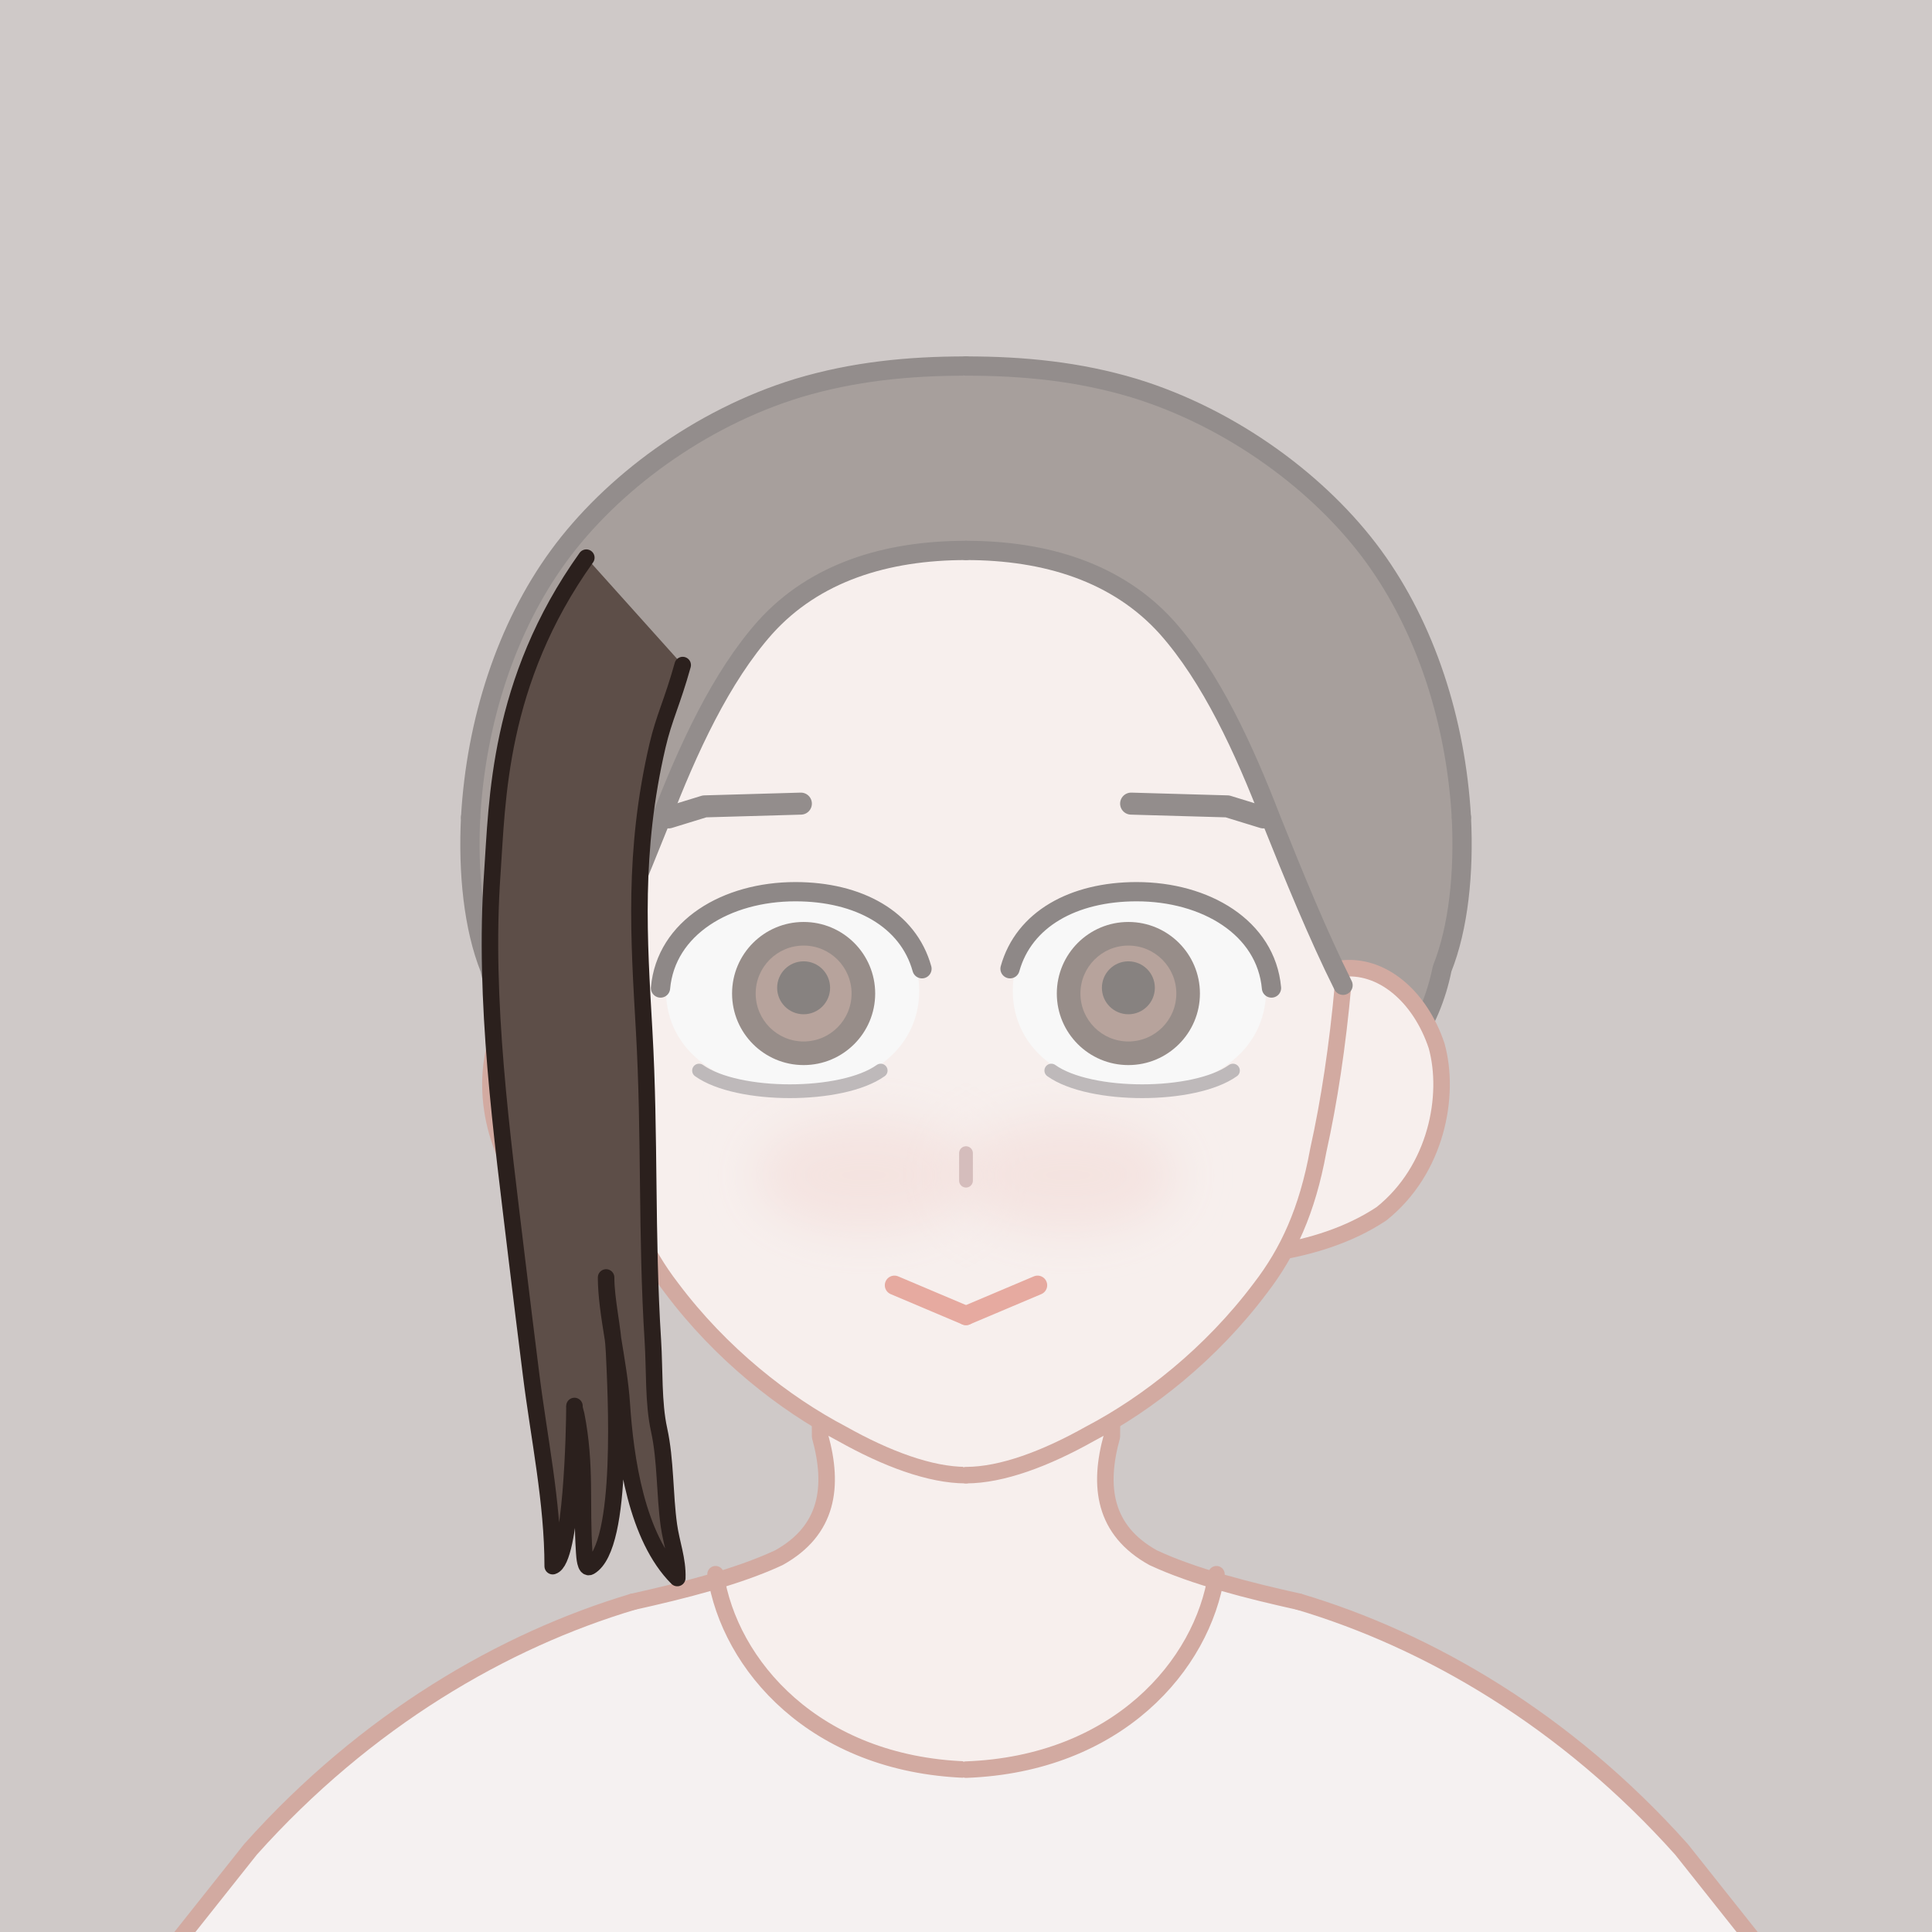
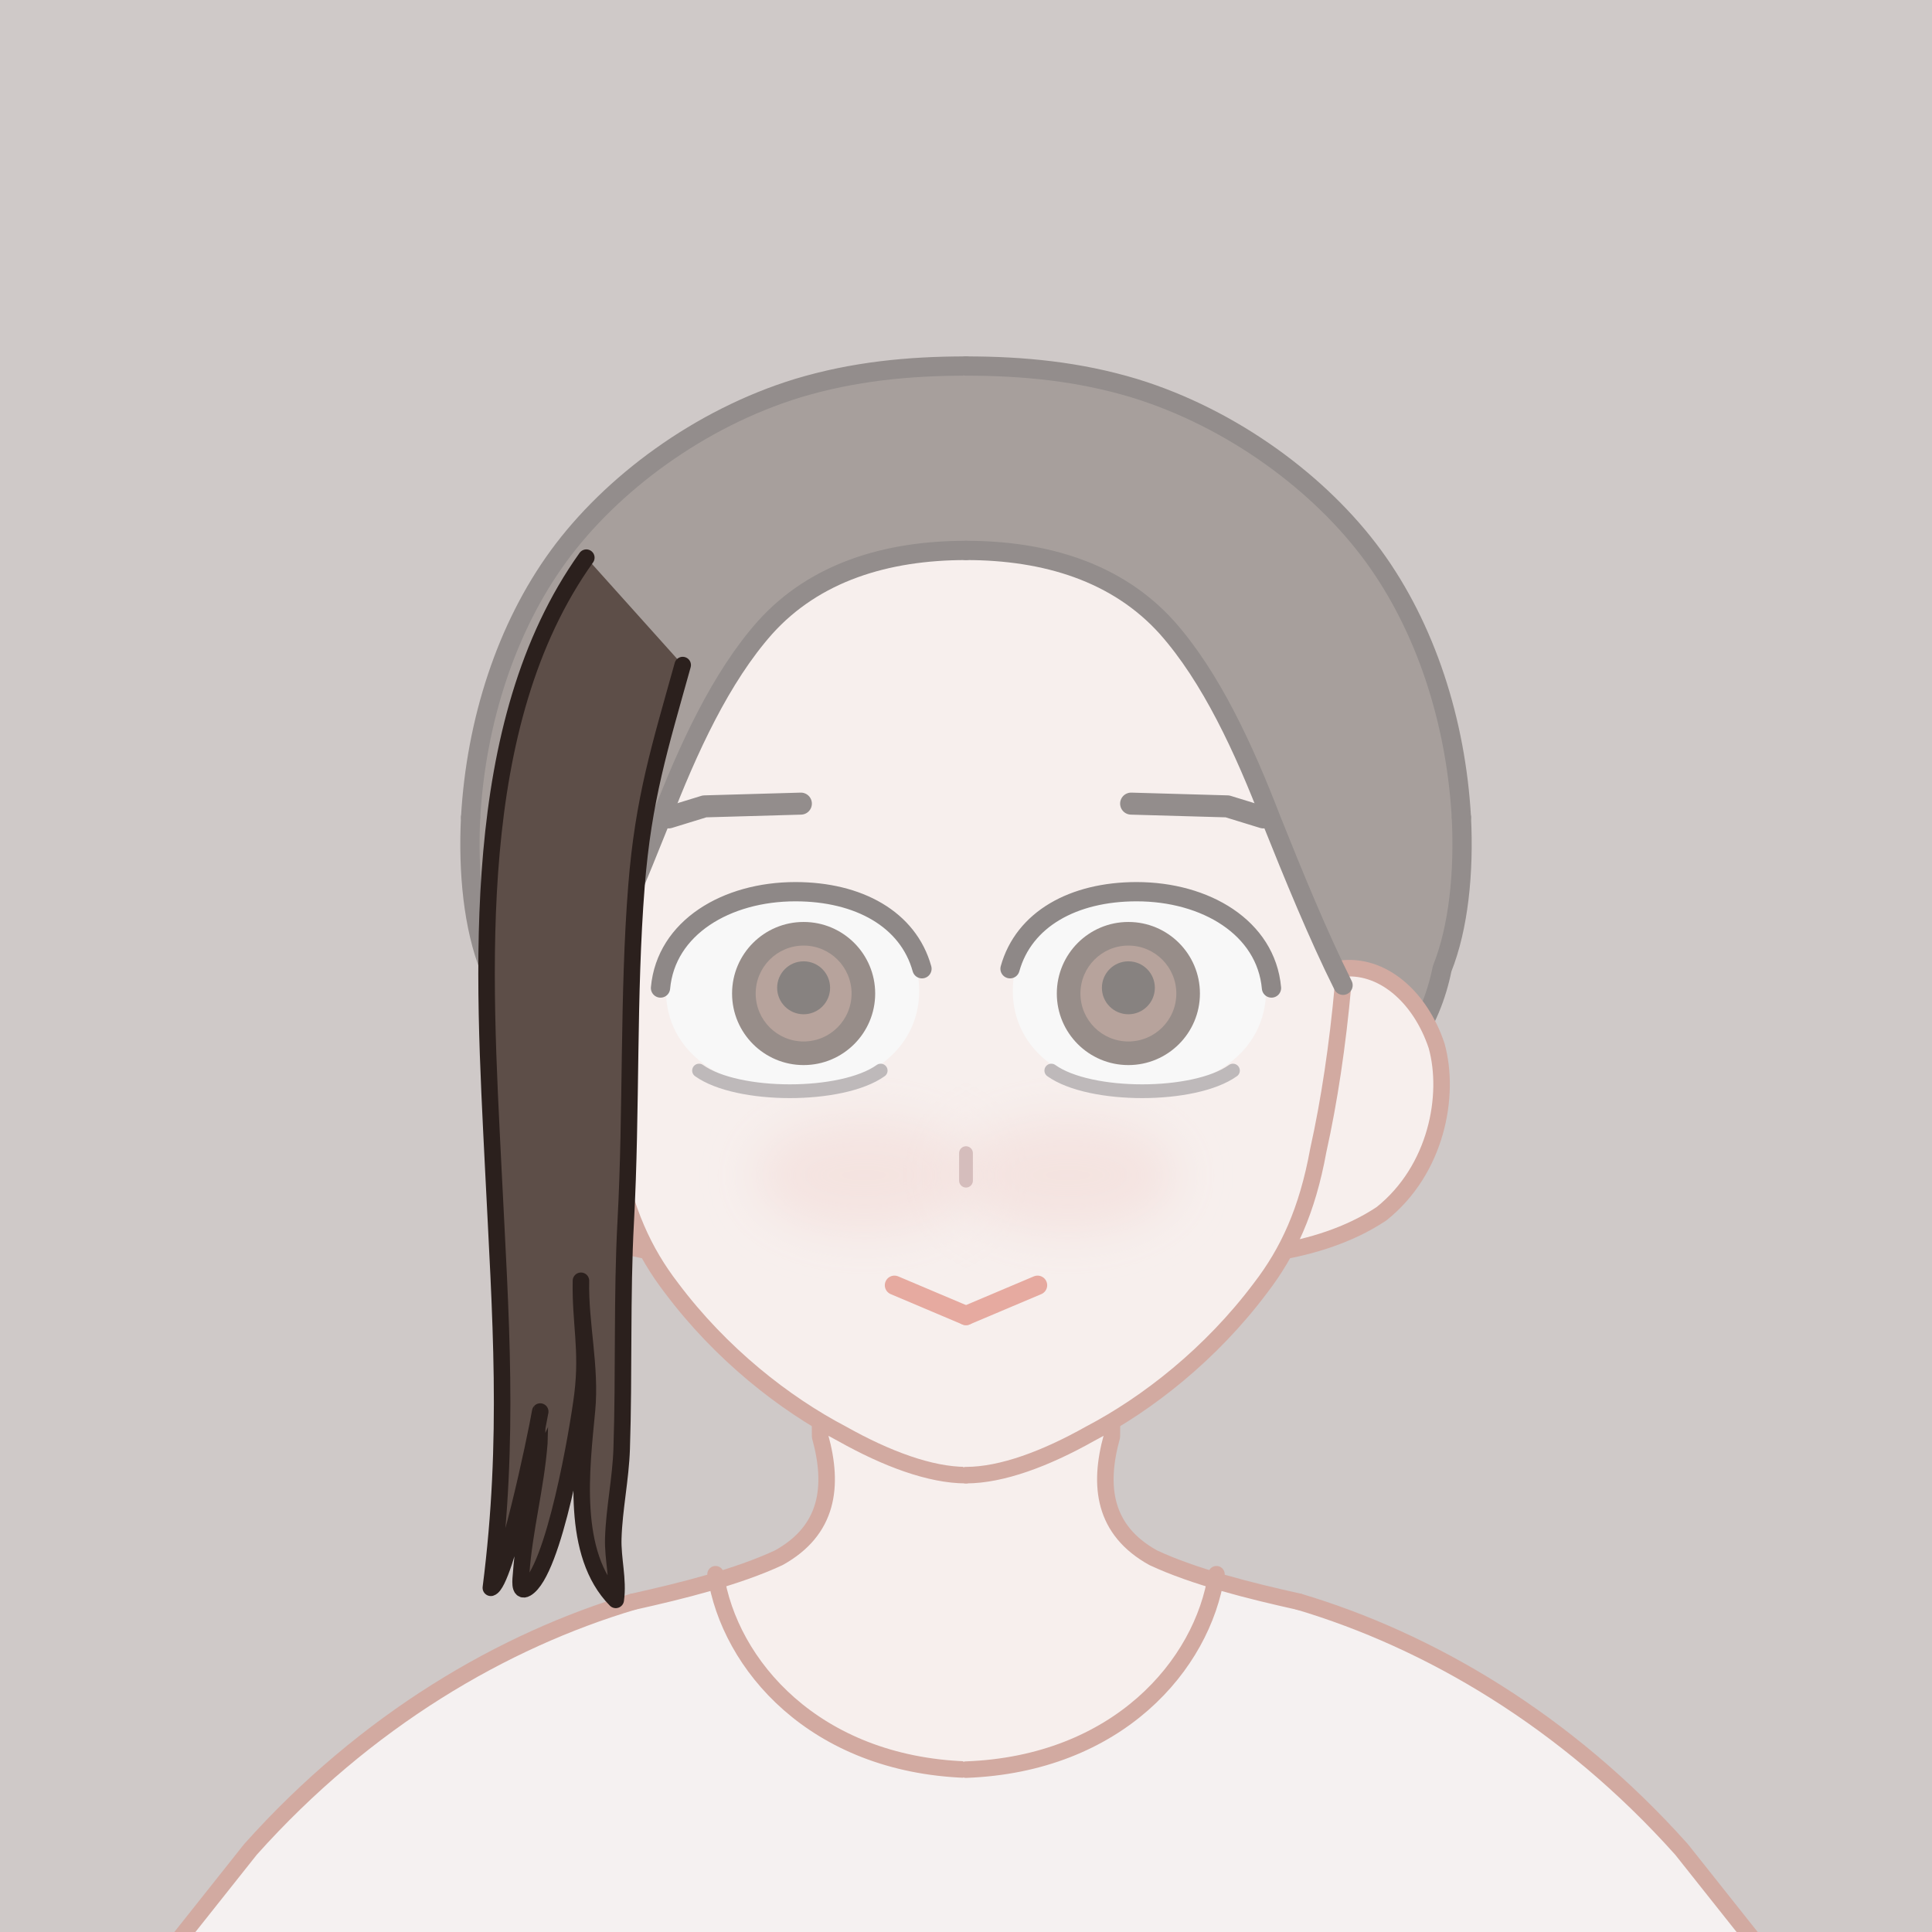
<svg xmlns="http://www.w3.org/2000/svg" width="702" height="702" viewBox="0 0 702 702">
  <defs>
-     <clipPath id="clip-path-1">
+     <clipPath id="clip-path-5">
      <path d="M242 389.2 L386 389.2 L386 464.8 L242 464.8 Z" />
    </clipPath>
    <filter id="filter-1" filterUnits="userSpaceOnUse" x="245" y="377" width="138" height="100" color-interpolation-filters="sRGB">
      <feGaussianBlur in="SourceGraphic" stdDeviation="9" color-interpolation-filters="linearRGB" />
    </filter>
-     <clipPath id="clip-path-2">
+     <clipPath id="clip-path-6">
      <path d="M460 389.2 L316 389.2 L316 464.8 L460 464.8 Z" />
    </clipPath>
    <filter id="filter-2" filterUnits="userSpaceOnUse" x="319" y="377" width="138" height="100" color-interpolation-filters="sRGB">
      <feGaussianBlur in="SourceGraphic" stdDeviation="9" color-interpolation-filters="linearRGB" />
    </filter>
-     <clipPath id="clip-path-3">
+     <clipPath id="clip-path-7">
      <path d="M242 360 C242 338 262 326 288 326 C314 326 334 338 334 360 C334 382 314 396 288 396 C262 396 242 382 242 360 Z" />
    </clipPath>
-     <clipPath id="clip-path-4">
+     <clipPath id="clip-path-8">
      <path d="M460 360 C460 338 440 326 414 326 C388 326 368 338 368 360 C368 382 388 396 414 396 C440 396 460 382 460 360 Z" />
    </clipPath>
  </defs>
  <g id="_ref">
    <g opacity="0.5">
      <rect x="0" y="0" width="702" height="702" fill="#ada19f" />
      <g data-layer="body">
        <g>
          <path d="M260 573 L230 582 C183 596 133 625 91 672 L60 712 L352 712 L352 643 C296 641 265 605 260 573 Z" fill="#f9f2f1" />
          <path d="M296 490 L298 522 C303 540 301 556 283 566 L260 573 C265 605 296 641 352 643 L352 490 Z" fill="#fdeeea" />
          <path d="M230 582 C183 596 133 625 91 672 L64 706" fill="none" stroke="#b46352" stroke-width="6" stroke-linecap="round" stroke-linejoin="round" />
          <path d="M296 500 C298 510 298 516 298 522 C303 540 301 556 283 566 C268 573 248 578 230 582" fill="none" stroke="#b46352" stroke-width="6" stroke-linecap="round" stroke-linejoin="round" />
          <path d="M260 572 C265 605 296 641 351 643" fill="none" stroke="#b46352" stroke-width="6" stroke-linecap="round" stroke-linejoin="round" />
        </g>
        <g>
          <path d="M442 573 L472 582 C519 596 569 625 611 672 L642 712 L350 712 L350 643 C406 641 437 605 442 573 Z" fill="#f9f2f1" />
          <path d="M406 490 L404 522 C399 540 401 556 419 566 L442 573 C437 605 406 641 350 643 L350 490 Z" fill="#fdeeea" />
          <path d="M472 582 C519 596 569 625 611 672 L638 706" fill="none" stroke="#b46352" stroke-width="6" stroke-linecap="round" stroke-linejoin="round" />
          <path d="M406 500 C404 510 404 516 404 522 C399 540 401 556 419 566 C434 573 454 578 472 582" fill="none" stroke="#b46352" stroke-width="6" stroke-linecap="round" stroke-linejoin="round" />
          <path d="M442 572 C437 605 406 641 351 643" fill="none" stroke="#b46352" stroke-width="6" stroke-linecap="round" stroke-linejoin="round" />
        </g>
      </g>
      <g data-layer="hairBase">
        <g>
          <path d="M352 133 L351 133 C330 133 310 135 290 141 C254 152 222 176 203 202 C184 228 173 262 171 297 C170 317 172 337 178 352 C180 362 184 372 190 380 L198 386 L352 386 Z" fill="#5d4e48" />
          <path d="M351 133 C330 133 310 135 290 141 C254 152 222 176 203 202 C184 228 173 262 171 297" fill="none" stroke="#352a27" stroke-width="7" stroke-linecap="round" stroke-linejoin="round" />
          <path d="M171 297 C170 317 172 337 178 352 C180 362 184 372 190 380" fill="none" stroke="#352a27" stroke-width="7" stroke-linecap="round" stroke-linejoin="round" />
        </g>
        <g>
          <path d="M350 133 L351 133 C372 133 392 135 412 141 C448 152 480 176 499 202 C518 228 529 262 531 297 C532 317 530 337 524 352 C522 362 518 372 512 380 L504 386 L350 386 Z" fill="#5d4e48" />
          <path d="M351 133 C372 133 392 135 412 141 C448 152 480 176 499 202 C518 228 529 262 531 297" fill="none" stroke="#352a27" stroke-width="7" stroke-linecap="round" stroke-linejoin="round" />
          <path d="M531 297 C532 317 530 337 524 352 C522 362 518 372 512 380" fill="none" stroke="#352a27" stroke-width="7" stroke-linecap="round" stroke-linejoin="round" />
        </g>
      </g>
      <g data-layer="ear">
        <g>
          <path d="M215 352 C200 350 186 362 180 380 C175 398 180 425 200 441 C212 449 226 453 238 455 L225 380 Z" fill="#fdeeea" />
          <path d="M215 352 C200 350 186 362 180 380 C175 398 180 425 200 441 C212 449 226 453 238 455" fill="none" stroke="#b46352" stroke-width="6" stroke-linecap="round" stroke-linejoin="round" />
        </g>
        <g>
          <path d="M487 352 C502 350 516 362 522 380 C527 398 522 425 502 441 C490 449 476 453 464 455 L477 380 Z" fill="#fdeeea" />
          <path d="M487 352 C502 350 516 362 522 380 C527 398 522 425 502 441 C490 449 476 453 464 455" fill="none" stroke="#b46352" stroke-width="6" stroke-linecap="round" stroke-linejoin="round" />
        </g>
      </g>
      <g data-layer="face">
        <g>
          <path d="M352 200 L351 200 C322 200 296 208 278 228 C262 246 250 272 240 298 C232 318 223 340 214 358 C216 380 219 400 223 418 C227 440 234 455 244 468 C262 492 285 510 306 521 C322 530 338 536 351 536 L352 536 Z" fill="#fdeeea" />
          <path d="M214 358 C216 380 219 400 223 418 C227 440 234 455 244 468 C262 492 285 510 306 521 C322 530 338 536 351 536" fill="none" stroke="#b46352" stroke-width="6" stroke-linecap="round" stroke-linejoin="round" />
        </g>
        <g>
          <path d="M350 200 L351 200 C380 200 406 208 424 228 C440 246 452 272 462 298 C470 318 479 340 488 358 C486 380 483 400 479 418 C475 440 468 455 458 468 C440 492 417 510 396 521 C380 530 364 536 351 536 L350 536 Z" fill="#fdeeea" />
          <path d="M488 358 C486 380 483 400 479 418 C475 440 468 455 458 468 C440 492 417 510 396 521 C380 530 364 536 351 536" fill="none" stroke="#b46352" stroke-width="6" stroke-linecap="round" stroke-linejoin="round" />
        </g>
      </g>
      <g data-layer="makeup">
-         <g clip-path="url(#clip-path-1)">
+         <g clip-path="url(#clip-path-5)">
          <g filter="url(#filter-1)">
            <ellipse cx="314" cy="427" rx="40" ry="21" fill="#f3bfb8" opacity="0.5" />
          </g>
        </g>
-         <g clip-path="url(#clip-path-2)">
+         <g clip-path="url(#clip-path-6)">
          <g filter="url(#filter-2)">
            <ellipse cx="388" cy="427" rx="40" ry="21" fill="#f3bfb8" opacity="0.5" />
          </g>
        </g>
      </g>
      <g data-layer="mouth">
        <line x1="325" y1="467" x2="351" y2="478" fill="none" stroke="#dc6450" stroke-width="7" stroke-linecap="round" stroke-linejoin="round" />
        <line x1="377" y1="467" x2="351" y2="478" fill="none" stroke="#dc6450" stroke-width="7" stroke-linecap="round" stroke-linejoin="round" />
        <line x1="351" y1="419" x2="351" y2="429" fill="none" stroke="#b98a88" stroke-width="5" stroke-linecap="round" />
      </g>
      <g data-layer="eye">
        <path d="M242 360 C242 338 262 326 288 326 C314 326 334 338 334 360 C334 382 314 396 288 396 C262 396 242 382 242 360 Z" fill="#ffffff" />
-         <g clip-path="url(#clip-path-3)">
+         <g clip-path="url(#clip-path-7)">
          <g>
            <circle cx="292" cy="361" r="26" fill="#3e2a22" />
            <circle cx="292" cy="361" r="17.42" fill="#7e5647" />
            <circle cx="292" cy="358.92" r="9.62" fill="#1e1410" />
          </g>
        </g>
        <g>
          <path d="M254 389 C268 399 306 399 320 389" fill="none" stroke="#8b8284" stroke-width="5" stroke-linecap="round" />
          <path d="M240 359 C242 337 264 324 289 324 C312 324 330 334 335 352" fill="none" stroke="#2b201d" stroke-width="7" stroke-linecap="round" stroke-linejoin="round" />
        </g>
        <g>
          <path d="M460 360 C460 338 440 326 414 326 C388 326 368 338 368 360 C368 382 388 396 414 396 C440 396 460 382 460 360 Z" fill="#ffffff" />
-           <g clip-path="url(#clip-path-4)">
+           <g clip-path="url(#clip-path-8)">
            <g>
              <circle cx="410" cy="361" r="26" fill="#3e2a22" />
              <circle cx="410" cy="361" r="17.42" fill="#7e5647" />
              <circle cx="410" cy="358.92" r="9.62" fill="#1e1410" />
            </g>
          </g>
          <g>
            <path d="M448 389 C434 399 396 399 382 389" fill="none" stroke="#8b8284" stroke-width="5" stroke-linecap="round" />
            <path d="M462 359 C460 337 438 324 413 324 C390 324 372 334 367 352" fill="none" stroke="#2b201d" stroke-width="7" stroke-linecap="round" stroke-linejoin="round" />
          </g>
        </g>
      </g>
      <g data-layer="hairLine">
        <path d="M351 200 C322 200 296 208 278 228 C262 246 250 272 240 298 C232 318 223 340 214 358" fill="none" stroke="#352a27" stroke-width="7" stroke-linecap="round" stroke-linejoin="round" />
        <path d="M351 200 C380 200 406 208 424 228 C440 246 452 272 462 298 C470 318 479 340 488 358" fill="none" stroke="#352a27" stroke-width="7" stroke-linecap="round" stroke-linejoin="round" />
      </g>
      <g data-layer="brow">
        <polyline points="243,297 256,293 291,292" fill="none" stroke="#352a27" stroke-width="8" stroke-linecap="round" stroke-linejoin="round" />
        <polyline points="459,297 446,293 411,292" fill="none" stroke="#352a27" stroke-width="8" stroke-linecap="round" stroke-linejoin="round" />
      </g>
    </g>
  </g>
  <g id="half">
-     <path d="M213.043 202.625 C180.709 247.892 180.721 291.268 178.87 317.526 C175.628 363.523 182.389 412.165 187.749 457.07 C189.399 470.901 191.157 484.871 192.958 499.337 C195.849 522.557 200.828 545.673 200.828 569.073 C207.718 567.006 208.732 519.212 208.732 510.872 C208.493 511.111 209.301 513.671 209.375 514.051 C213 532.497 211.104 546.203 212.276 564.06 C212.377 565.6 212.664 570.244 214.34 569.263 C226.996 561.859 223.755 505.194 223.123 491.205 C222.726 482.416 220.228 472.454 220.228 464.168 C220.228 477.078 224.942 495.114 225.914 509.949 C227.23 530.033 231.322 558.611 246.095 573.384 C246.341 566.746 243.969 560.797 243.054 554.28 C241.47 542.986 241.93 530.646 239.483 519.511 C237.328 509.707 237.9 497.864 237.217 487.079 C234.795 448.805 236.226 412.647 234.063 374.675 C232.154 341.153 229.934 309.526 238.925 270.884 C241.272 260.797 244.275 255.245 248.06 241.651" fill="#5d4e48" stroke="#2b201d" stroke-width="6" stroke-linecap="round" stroke-linejoin="round" />
+     <path d="M213.043 202.625 C169.7 263.305 175.729 353.422 179.242 424.728 C181.897 478.632 185.283 522.585 178.352 576.936 C183.559 575.333 194.758 521.933 196.292 512.896 C196.26 512.925 196.005 523.834 195.969 524.309 C194.751 540.247 190.459 555.871 189.351 571.83 C189.229 573.597 188.424 578.828 191.252 577.167 C201.292 571.27 210.145 519.008 211.654 506.718 C213.671 490.292 210.772 480.537 211.091 465.372 C210.735 480.988 214.782 496.616 213.279 512.466 C211.272 533.638 207.287 564.674 223.741 581.324 C224.777 573.845 222.603 566.49 222.837 558.968 C223.173 548.153 225.525 537.378 225.888 526.514 C226.803 499.139 225.906 470.788 227.365 443.79 C229.549 403.368 228.134 361.45 231.266 321.918 C233.777 290.232 239.766 271.438 248.06 241.651" fill="#5d4e48" stroke="#2b201d" stroke-width="6" stroke-linecap="round" stroke-linejoin="round" />
  </g>
</svg>
